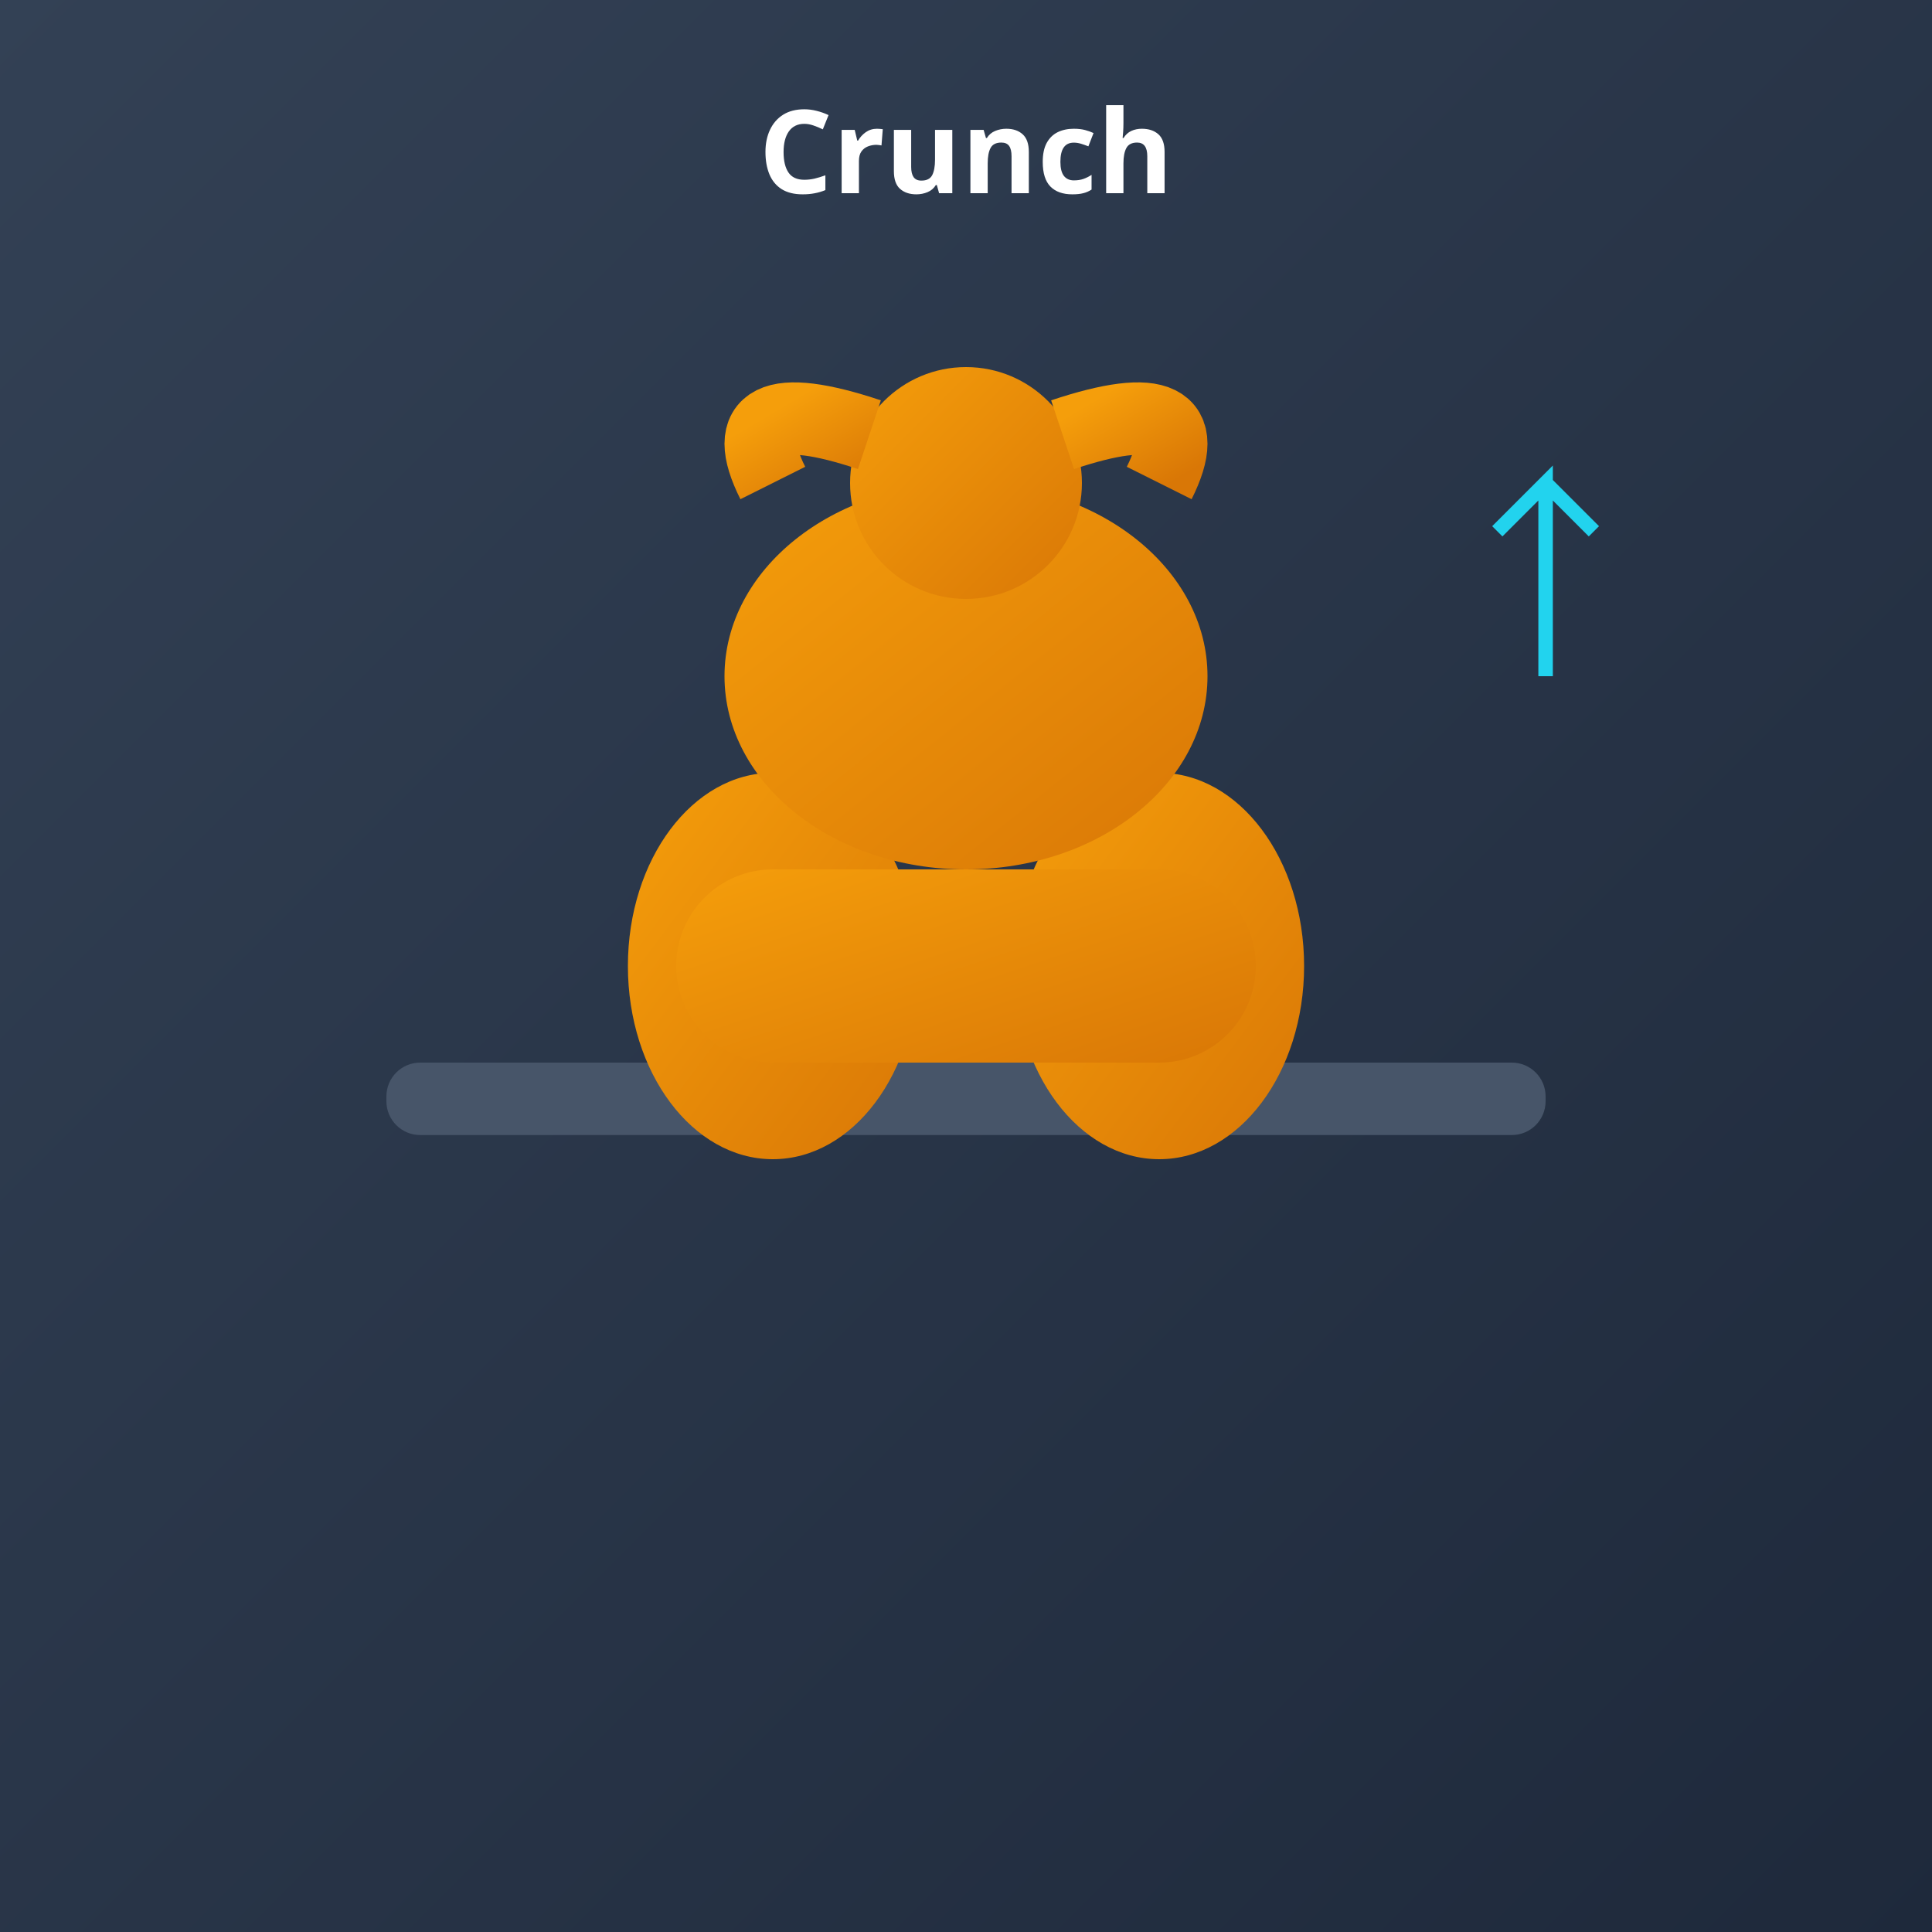
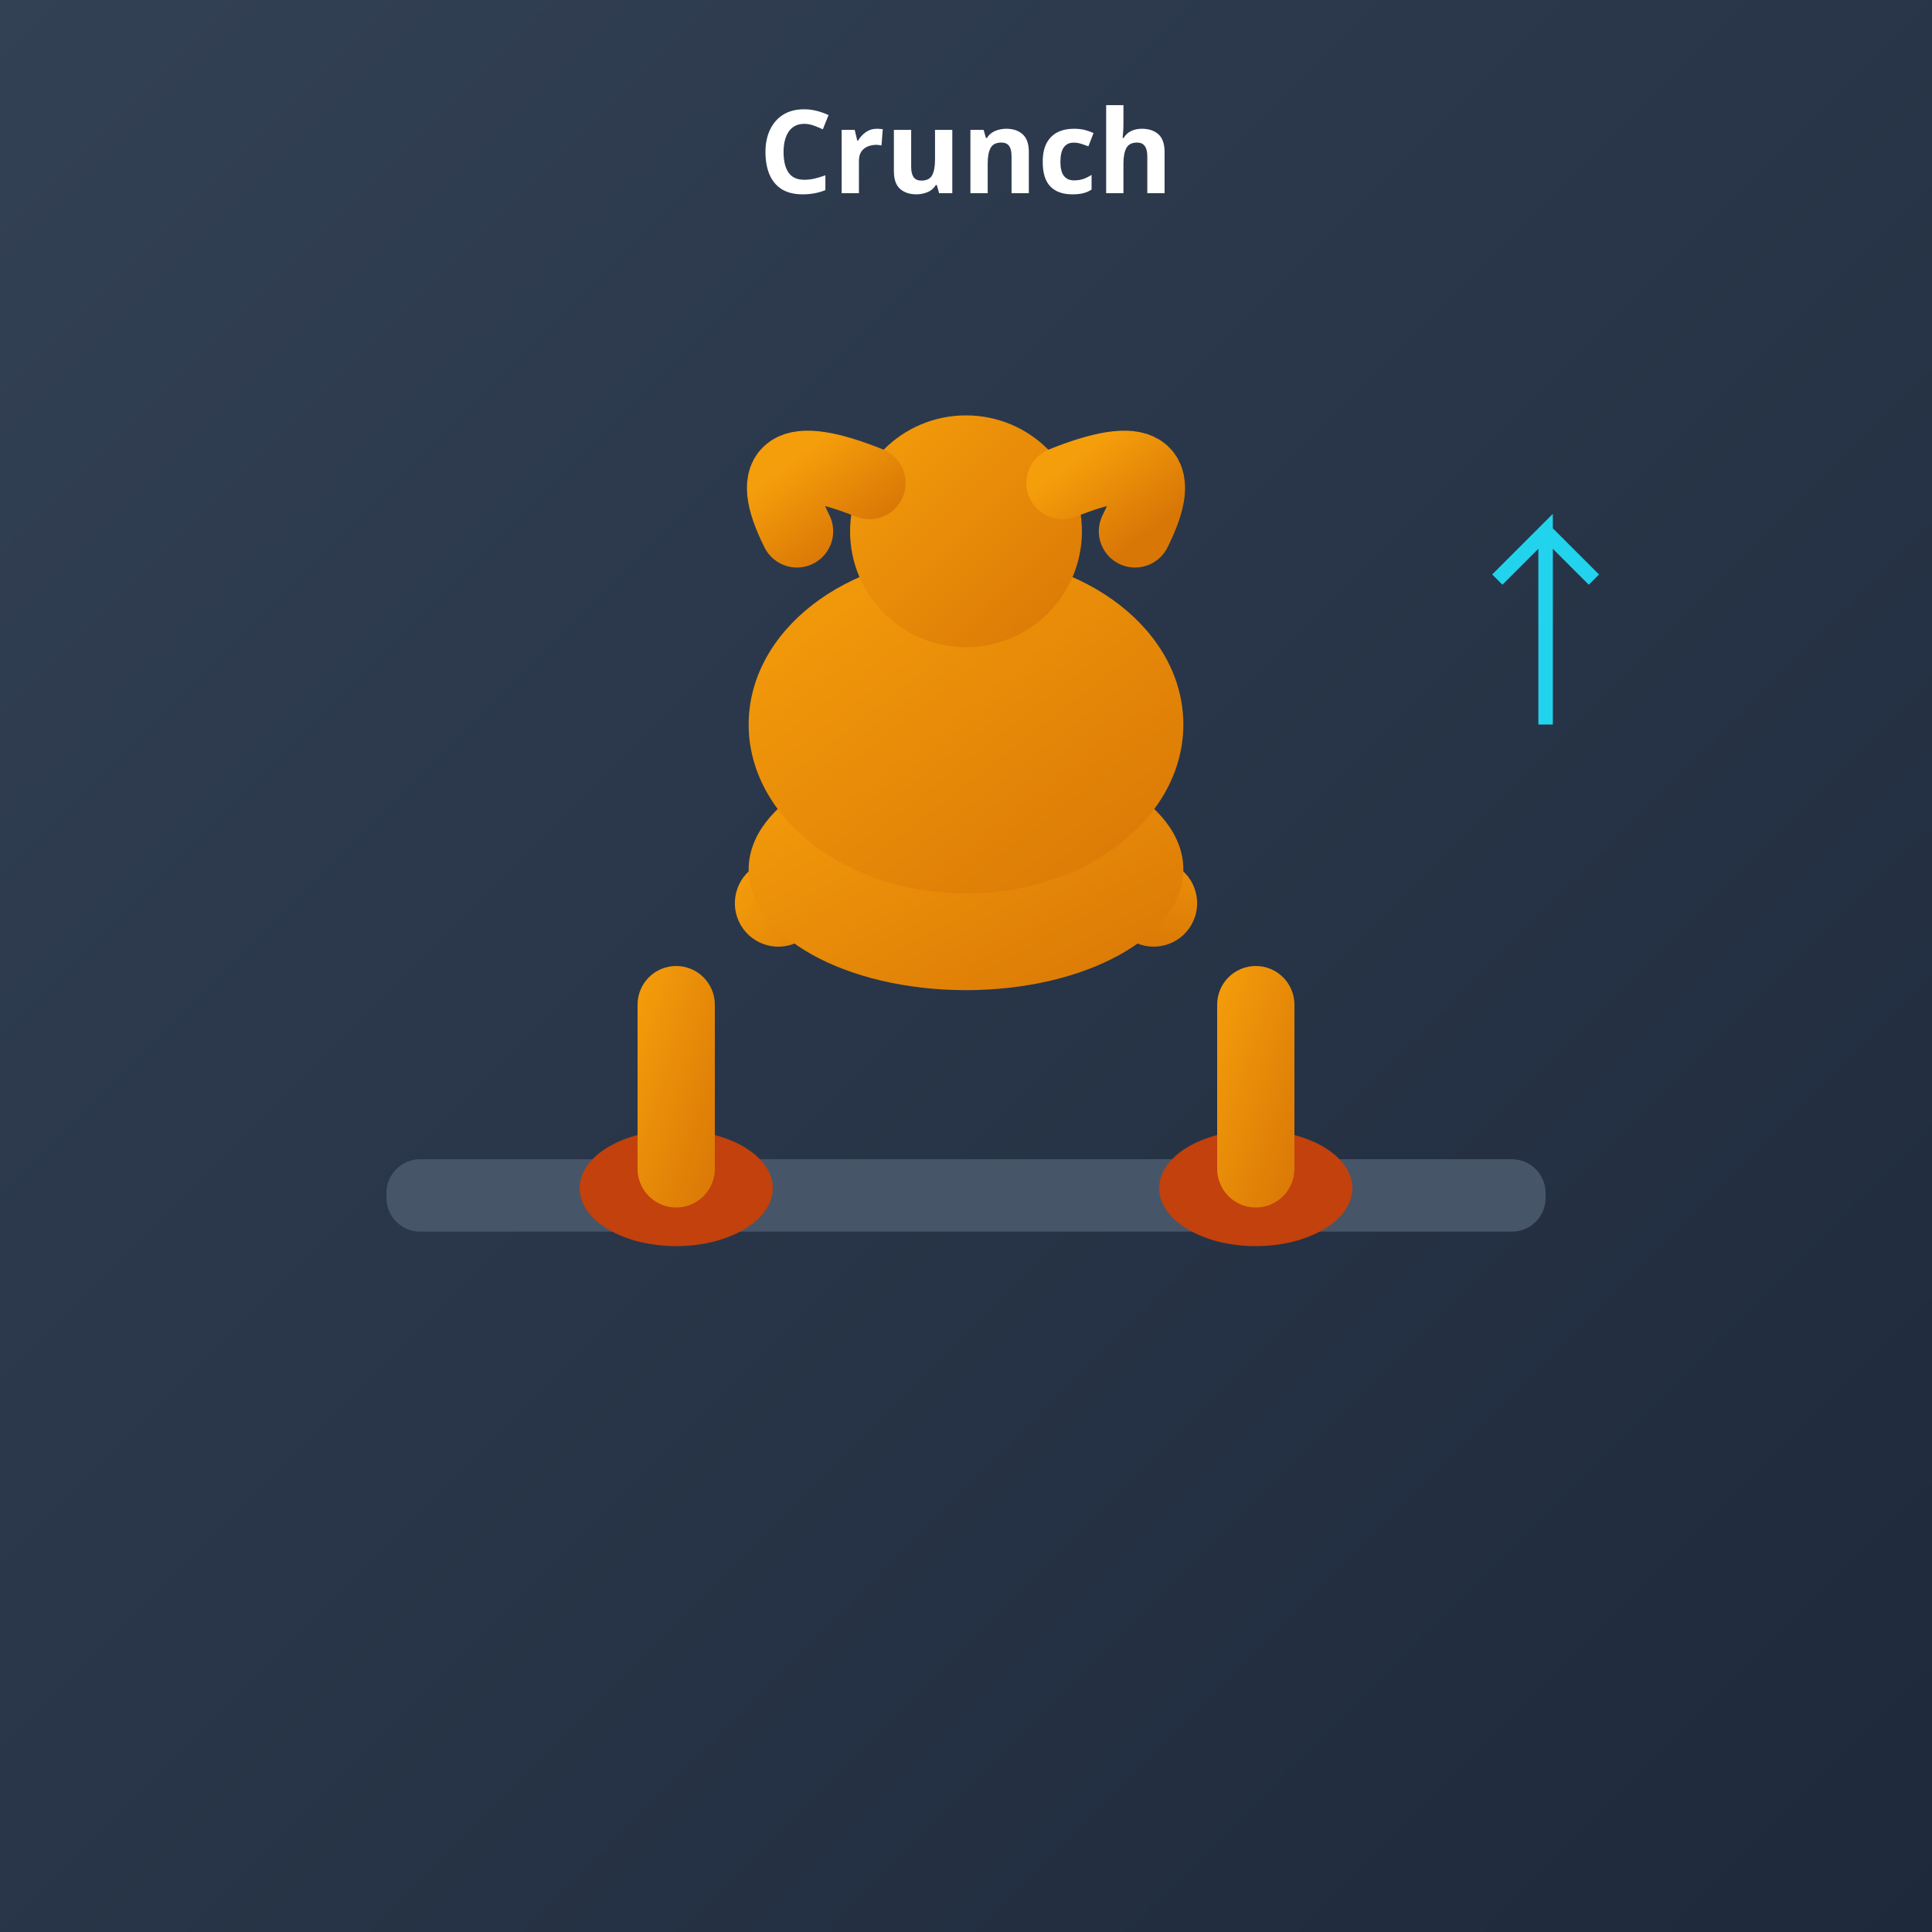
<svg xmlns="http://www.w3.org/2000/svg" width="400" height="400" viewBox="0 0 400 400">
  <defs>
    <linearGradient id="bg8" x1="0%" y1="0%" x2="100%" y2="100%">
      <stop offset="0%" style="stop-color:#334155;stop-opacity:1" />
      <stop offset="100%" style="stop-color:#1e293b;stop-opacity:1" />
    </linearGradient>
    <linearGradient id="body8" x1="0%" y1="0%" x2="100%" y2="100%">
      <stop offset="0%" style="stop-color:#f59e0b;stop-opacity:1" />
      <stop offset="100%" style="stop-color:#d97706;stop-opacity:1" />
    </linearGradient>
  </defs>
  <rect width="400" height="400" fill="url(#bg8)" />
  <text x="200" y="40" font-family="system-ui" font-size="24" font-weight="bold" fill="#ffffff" text-anchor="middle">Crunch</text>
-   <rect x="80" y="220" width="240" height="15" rx="7" fill="#475569" />
-   <ellipse cx="160" cy="200" rx="30" ry="40" fill="url(#body8)" />
-   <ellipse cx="240" cy="200" rx="30" ry="40" fill="url(#body8)" />
-   <rect x="140" y="180" width="120" height="40" rx="20" fill="url(#body8)" />
+   <rect x="80" y="240" width="240" height="15" rx="7" fill="#475569" />
+   <ellipse cx="140" cy="246" rx="20" ry="12" fill="#c2410c" />
+   <ellipse cx="260" cy="246" rx="20" ry="12" fill="#c2410c" />
+   <rect x="132" y="200" width="16" height="50" rx="8" fill="url(#body8)" />
+   <rect x="252" y="200" width="16" height="50" rx="8" fill="url(#body8)" />
+   <rect x="150" y="170" width="50" height="18" rx="9" fill="url(#body8)" transform="rotate(-30 175 179)" />
+   <rect x="200" y="170" width="50" height="18" rx="9" fill="url(#body8)" transform="rotate(30 225 179)" />
+   <ellipse cx="200" cy="180" rx="45" ry="25" fill="url(#body8)" />
  <g>
-     <ellipse cx="200" cy="140" rx="50" ry="40" fill="url(#body8)">
-       <animate attributeName="cy" values="140;120;140" dur="2s" repeatCount="indefinite" />
-       <animate attributeName="ry" values="40;35;40" dur="2s" repeatCount="indefinite" />
+     <ellipse cx="200" cy="150" rx="45" ry="35" fill="url(#body8)">
+       <animate attributeName="cy" values="150;130;150" dur="2s" repeatCount="indefinite" />
+       <animate attributeName="ry" values="35;30;35" dur="2s" repeatCount="indefinite" />
    </ellipse>
-     <circle cx="200" cy="100" r="24" fill="url(#body8)">
-       <animate attributeName="cy" values="100;85;100" dur="2s" repeatCount="indefinite" />
+     <circle cx="200" cy="110" r="24" fill="url(#body8)">
+       <animate attributeName="cy" values="110;90;110" dur="2s" repeatCount="indefinite" />
    </circle>
-     <path d="M 160 100 Q 150 80 180 90" stroke="url(#body8)" stroke-width="15" fill="none">
-       <animate attributeName="d" values="M 160 100 Q 150 80 180 90; M 160 85 Q 150 65 180 75; M 160 100 Q 150 80 180 90" dur="2s" repeatCount="indefinite" />
+     <path d="M 165 110 Q 155 90 180 100" stroke="url(#body8)" stroke-width="15" fill="none" stroke-linecap="round">
+       <animate attributeName="d" values="M 165 110 Q 155 90 180 100; M 165 90 Q 155 70 180 80; M 165 110 Q 155 90 180 100" dur="2s" repeatCount="indefinite" />
    </path>
-     <path d="M 240 100 Q 250 80 220 90" stroke="url(#body8)" stroke-width="15" fill="none">
-       <animate attributeName="d" values="M 240 100 Q 250 80 220 90; M 240 85 Q 250 65 220 75; M 240 100 Q 250 80 220 90" dur="2s" repeatCount="indefinite" />
+     <path d="M 235 110 Q 245 90 220 100" stroke="url(#body8)" stroke-width="15" fill="none" stroke-linecap="round">
+       <animate attributeName="d" values="M 235 110 Q 245 90 220 100; M 235 90 Q 245 70 220 80; M 235 110 Q 245 90 220 100" dur="2s" repeatCount="indefinite" />
    </path>
  </g>
-   <path d="M 320 140 L 320 100 L 310 110 M 320 100 L 330 110" stroke="#22d3ee" stroke-width="3" fill="none">
+   <path d="M 320 150 L 320 110 L 310 120 M 320 110 L 330 120" stroke="#22d3ee" stroke-width="3" fill="none">
    <animate attributeName="opacity" values="1;0.3;1" dur="2s" repeatCount="indefinite" />
  </path>
</svg>
